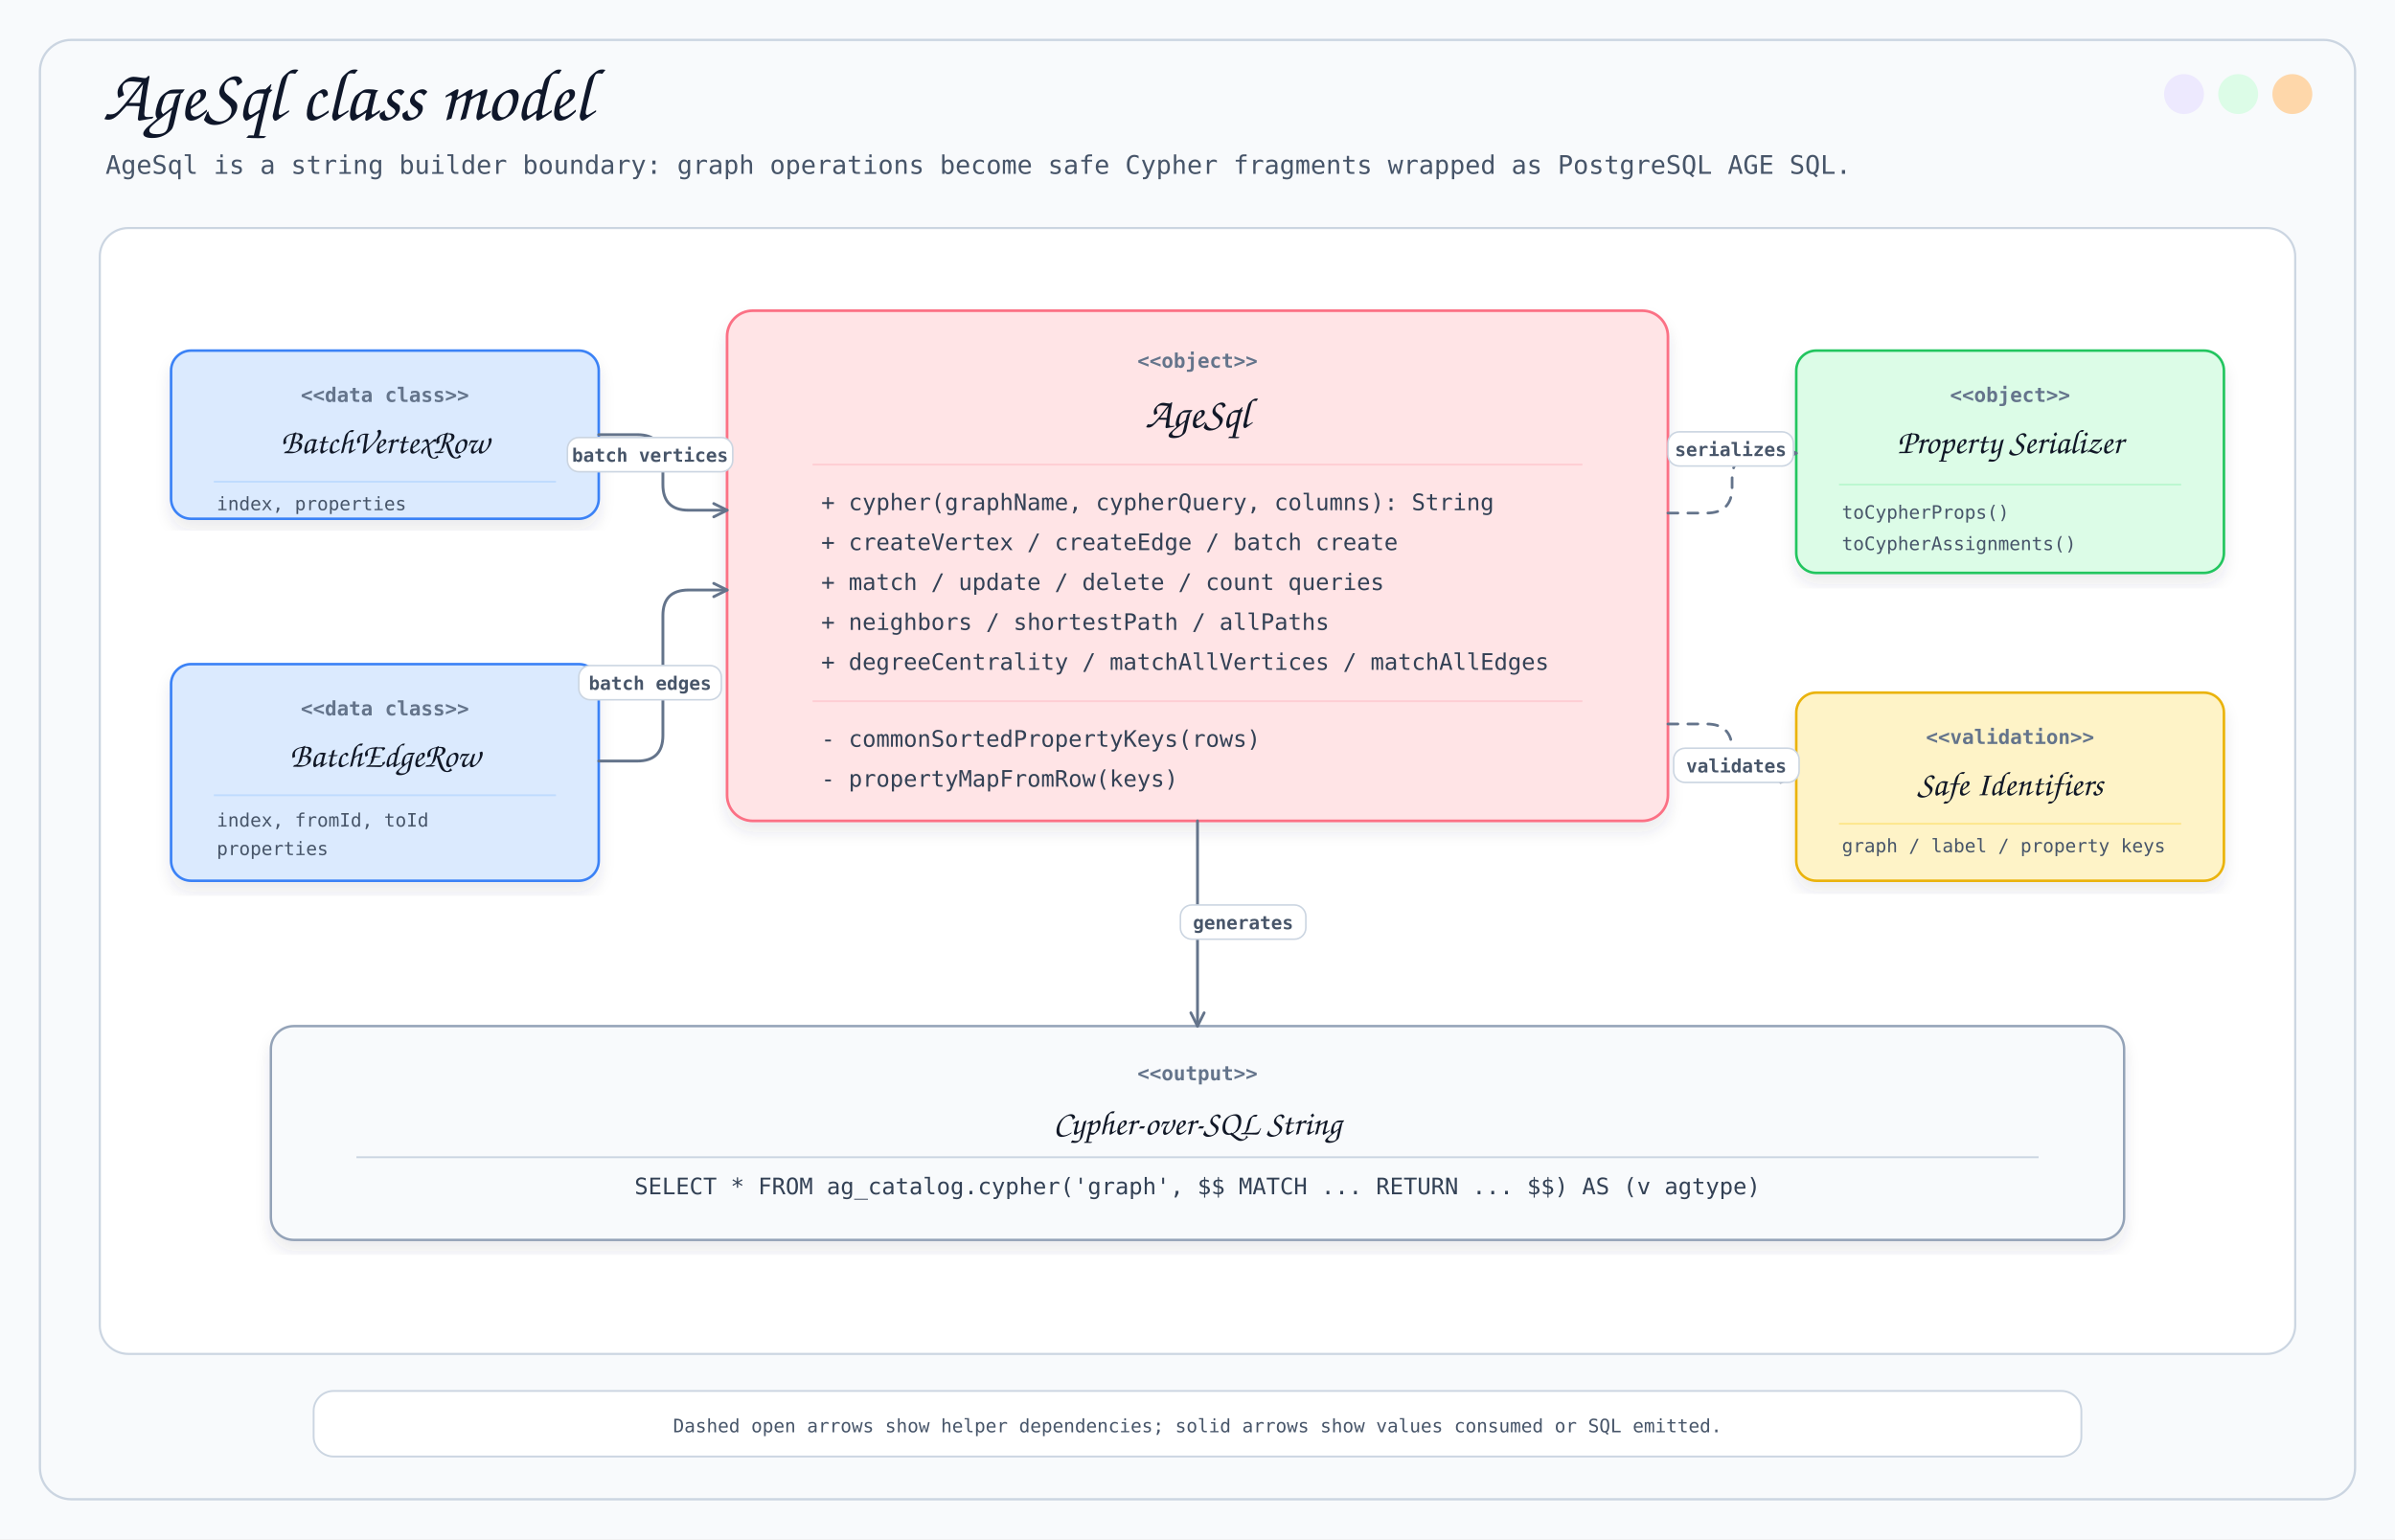
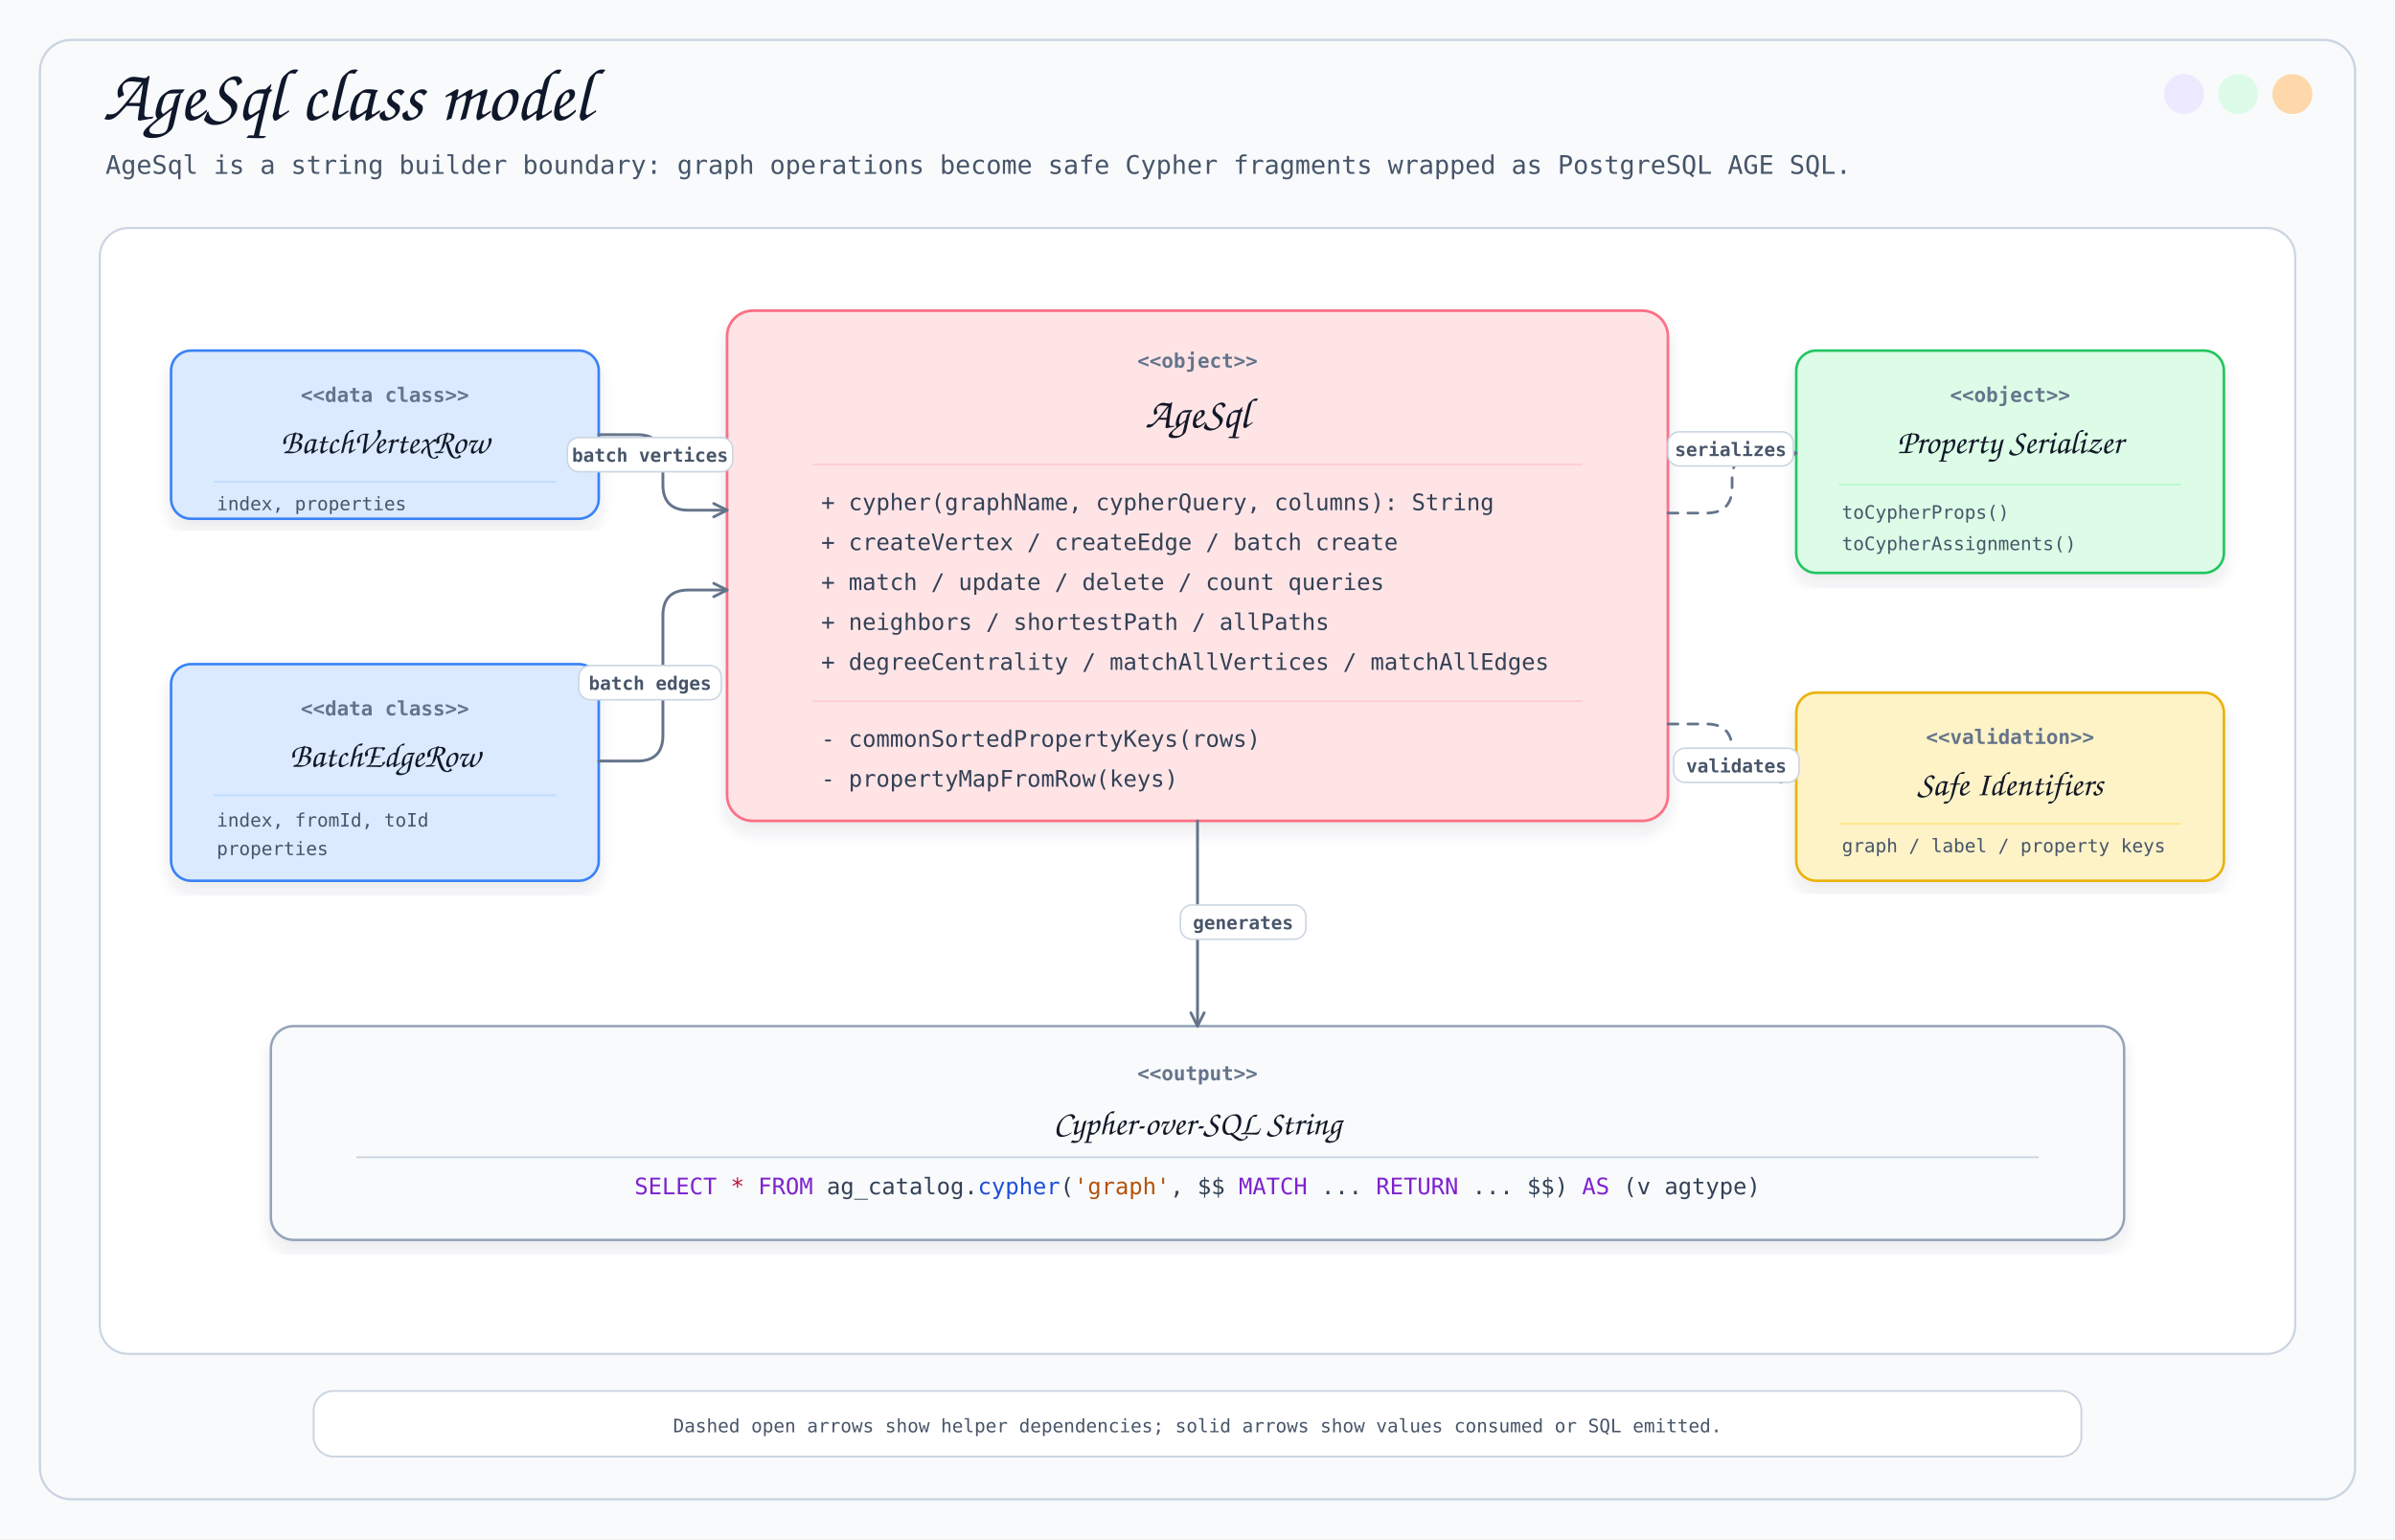
<svg xmlns="http://www.w3.org/2000/svg" width="1680" height="1080" viewBox="0 0 1680 1080" role="img" aria-labelledby="title desc">
  <defs>
    <filter id="shadow" x="-5%" y="-5%" width="110%" height="112%">
      <feDropShadow dx="0" dy="7" stdDeviation="5" flood-color="#334155" flood-opacity="0.10" />
    </filter>
    <marker id="openArrow" viewBox="0 0 12 12" refX="10" refY="6" markerWidth="14" markerHeight="14" orient="auto" markerUnits="userSpaceOnUse">
      <path d="M 2 2 L 10 6 L 2 10" fill="none" stroke="#64748B" stroke-width="1.7" stroke-linecap="round" stroke-linejoin="round" />
    </marker>
  </defs>
  <style>
    marker path, marker polygon, marker polyline { stroke-dasharray: none !important; }
    .title { font-family: 'Architects Daughter', cursive; font-size: 52px; fill: #0F172A; }
    .subtitle { font-family: 'Comic Mono', monospace; font-size: 18px; fill: #475569; }
    .className { font-family: 'Architects Daughter', cursive; font-size: 30px; fill: #111827; }
    .classNameSmall { font-family: 'Architects Daughter', cursive; font-size: 24px; fill: #111827; }
    .stereo { font-family: 'Comic Mono', monospace; font-size: 14px; font-weight: 700; fill: #64748B; }
    .member { font-family: 'Comic Mono', monospace; font-size: 16px; fill: #334155; }
    .small { font-family: 'Comic Mono', monospace; font-size: 13px; fill: #475569; }
    .label { font-family: 'Comic Mono', monospace; font-size: 13px; font-weight: 700; fill: #475569; }
    .panel { fill: #FFFFFF; stroke: #CBD5E1; stroke-width: 1.5; }
    .card { filter: url(#shadow); }
    .main { fill: #FFE4E6; stroke: #FB7185; stroke-width: 1.9; }
    .blue { fill: #DBEAFE; stroke: #3B82F6; stroke-width: 1.8; }
    .green { fill: #DCFCE7; stroke: #22C55E; stroke-width: 1.8; }
    .amber { fill: #FEF3C7; stroke: #EAB308; stroke-width: 1.8; }
    .gray { fill: #F8FAFC; stroke: #94A3B8; stroke-width: 1.7; }
    .use { fill: none; stroke: #64748B; stroke-width: 1.9; stroke-dasharray: 7 7; stroke-linecap: round; stroke-linejoin: round;  }
    .assoc { fill: none; stroke: #64748B; stroke-width: 2.0; stroke-linecap: round; stroke-linejoin: round; marker-end: url(#openArrow); }
-   </style>
+ 
+     .syntax-keyword{fill:#7E22CE}.syntax-type{fill:#0F766E}.syntax-function{fill:#1D4ED8}.syntax-string{fill:#B45309}.syntax-number{fill:#C2410C}.syntax-comment{fill:#64748B}.syntax-operator{fill:#BE123C}</style>
  <rect width="1680" height="1080" fill="#F8FAFC" />
  <rect x="28" y="28" width="1624" height="1024" rx="22" fill="none" stroke="#CBD5E1" stroke-width="1.6" />
  <circle cx="1608" cy="66" r="14" fill="#FED7AA" />
  <circle cx="1570" cy="66" r="14" fill="#DCFCE7" />
  <circle cx="1532" cy="66" r="14" fill="#EDE9FE" />
  <text x="72" y="84" class="title">AgeSql class model</text>
  <text x="74" y="122" class="subtitle">AgeSql is a string builder boundary: graph operations become safe Cypher fragments wrapped as PostgreSQL AGE SQL.</text>
  <rect x="70" y="160" width="1540" height="790" rx="20" class="panel" />
  <rect x="510" y="218" width="660" height="358" rx="18" class="main card" />
  <text x="840" y="258" text-anchor="middle" class="stereo">&lt;&lt;object&gt;&gt;</text>
  <text x="840" y="300" text-anchor="middle" class="className">AgeSql</text>
  <line x1="570" y1="326" x2="1110" y2="326" stroke="#FECDD3" stroke-width="1.3" />
  <text x="576" y="358" class="member">+ cypher(graphName, cypherQuery, columns): String</text>
  <text x="576" y="386" class="member">+ createVertex / createEdge / batch create</text>
  <text x="576" y="414" class="member">+ match / update / delete / count queries</text>
  <text x="576" y="442" class="member">+ neighbors / shortestPath / allPaths</text>
  <text x="576" y="470" class="member">+ degreeCentrality / matchAllVertices / matchAllEdges</text>
  <line x1="570" y1="492" x2="1110" y2="492" stroke="#FECDD3" stroke-width="1.3" />
  <text x="576" y="524" class="member">- commonSortedPropertyKeys(rows)</text>
  <text x="576" y="552" class="member">- propertyMapFromRow(keys)</text>
  <rect x="120" y="246" width="300" height="118" rx="14" class="blue card" />
  <text x="270" y="282" text-anchor="middle" class="stereo">&lt;&lt;data class&gt;&gt;</text>
  <text x="270" y="318" text-anchor="middle" class="classNameSmall">BatchVertexRow</text>
  <line x1="150" y1="338" x2="390" y2="338" stroke="#BFDBFE" stroke-width="1.3" />
  <text x="152" y="358" class="small">index, properties</text>
  <rect x="120" y="466" width="300" height="152" rx="14" class="blue card" />
  <text x="270" y="502" text-anchor="middle" class="stereo">&lt;&lt;data class&gt;&gt;</text>
  <text x="270" y="538" text-anchor="middle" class="classNameSmall">BatchEdgeRow</text>
  <line x1="150" y1="558" x2="390" y2="558" stroke="#BFDBFE" stroke-width="1.3" />
  <text x="152" y="580" class="small">index, fromId, toId</text>
  <text x="152" y="600" class="small">properties</text>
  <rect x="1260" y="246" width="300" height="156" rx="14" class="green card" />
  <text x="1410" y="282" text-anchor="middle" class="stereo">&lt;&lt;object&gt;&gt;</text>
  <text x="1410" y="318" text-anchor="middle" class="classNameSmall">Property Serializer</text>
  <line x1="1290" y1="340" x2="1530" y2="340" stroke="#BBF7D0" stroke-width="1.3" />
  <text x="1292" y="364" class="small">toCypherProps()</text>
  <text x="1292" y="386" class="small">toCypherAssignments()</text>
  <rect x="1260" y="486" width="300" height="132" rx="14" class="amber card" />
  <text x="1410" y="522" text-anchor="middle" class="stereo">&lt;&lt;validation&gt;&gt;</text>
  <text x="1410" y="558" text-anchor="middle" class="classNameSmall">Safe Identifiers</text>
  <line x1="1290" y1="578" x2="1530" y2="578" stroke="#FDE68A" stroke-width="1.3" />
  <text x="1292" y="598" class="small">graph / label / property keys</text>
  <rect x="190" y="720" width="1300" height="150" rx="16" class="gray card" />
  <text x="840" y="758" text-anchor="middle" class="stereo">&lt;&lt;output&gt;&gt;</text>
  <text x="840" y="796" text-anchor="middle" class="classNameSmall">Cypher-over-SQL String</text>
  <line x1="250" y1="812" x2="1430" y2="812" stroke="#CBD5E1" stroke-width="1.3" />
-   <text x="840" y="838" text-anchor="middle" class="member">SELECT * FROM ag_catalog.cypher('graph', $$ MATCH ... RETURN ... $$) AS (v agtype)</text>
+   <text x="840" y="838" text-anchor="middle" class="member" data-code-snippet="sql">
+     <tspan class="syntax-keyword">SELECT</tspan>
+     <tspan class="syntax-operator">*</tspan>
+     <tspan class="syntax-keyword">FROM</tspan> ag_catalog.<tspan class="syntax-function">cypher</tspan>(<tspan class="syntax-string">'graph'</tspan>, $$ <tspan class="syntax-keyword">MATCH</tspan> ... <tspan class="syntax-keyword">RETURN</tspan> ... $$) <tspan class="syntax-keyword">AS</tspan> (v agtype)</text>
  <path d="M 420 305 L 447 305 Q 465 305 465 323 L 465 340 Q 465 358 483 358 L 510 358" class="assoc" />
  <path d="M 420 534 L 447 534 Q 465 534 465 516 L 465 432 Q 465 414 483 414 L 510 414" class="assoc" />
  <path d="M 1170 360 L 1197 360 Q 1215 360 1215 342 L 1215 336 Q 1215 318 1233 318 L 1260 318" class="use" style="marker-end:none" />
  <polyline points="1249,323 1260,318 1249,313" fill="none" stroke="#64748B" stroke-width="1.9" stroke-linecap="round" stroke-linejoin="round" stroke-dasharray="none" style="stroke-dasharray:none!important" data-direct-solid-head="true" />
  <path d="M 1170 508 L 1197 508 Q 1215 508 1215 526 L 1215 526 Q 1215 544 1233 544 L 1260 544" class="use" style="marker-end:none" />
  <polyline points="1249,549 1260,544 1249,539" fill="none" stroke="#64748B" stroke-width="1.9" stroke-linecap="round" stroke-linejoin="round" stroke-dasharray="none" style="stroke-dasharray:none!important" data-direct-solid-head="true" />
  <path d="M 840 576 L 840 720" class="assoc" />
  <rect x="398" y="307" width="116" height="24" rx="8" fill="#FFFFFF" stroke="#CBD5E1" stroke-width="1.1" />
  <text x="456" y="324" text-anchor="middle" class="label">batch vertices</text>
  <rect x="406" y="467" width="100" height="24" rx="8" fill="#FFFFFF" stroke="#CBD5E1" stroke-width="1.1" />
  <text x="456" y="484" text-anchor="middle" class="label">batch edges</text>
  <rect x="1170" y="303" width="88" height="24" rx="8" fill="#FFFFFF" stroke="#CBD5E1" stroke-width="1.1" />
  <text x="1214" y="320" text-anchor="middle" class="label">serializes</text>
  <rect x="1174" y="525" width="88" height="24" rx="8" fill="#FFFFFF" stroke="#CBD5E1" stroke-width="1.1" />
  <text x="1218" y="542" text-anchor="middle" class="label">validates</text>
  <rect x="828" y="635" width="88" height="24" rx="8" fill="#FFFFFF" stroke="#CBD5E1" stroke-width="1.1" />
  <text x="872" y="652" text-anchor="middle" class="label">generates</text>
  <rect x="220" y="976" width="1240" height="46" rx="14" fill="#FFFFFF" stroke="#CBD5E1" stroke-width="1.3" />
  <text x="840" y="1005" text-anchor="middle" class="small">Dashed open arrows show helper dependencies; solid arrows show values consumed or SQL emitted.</text>
</svg>
